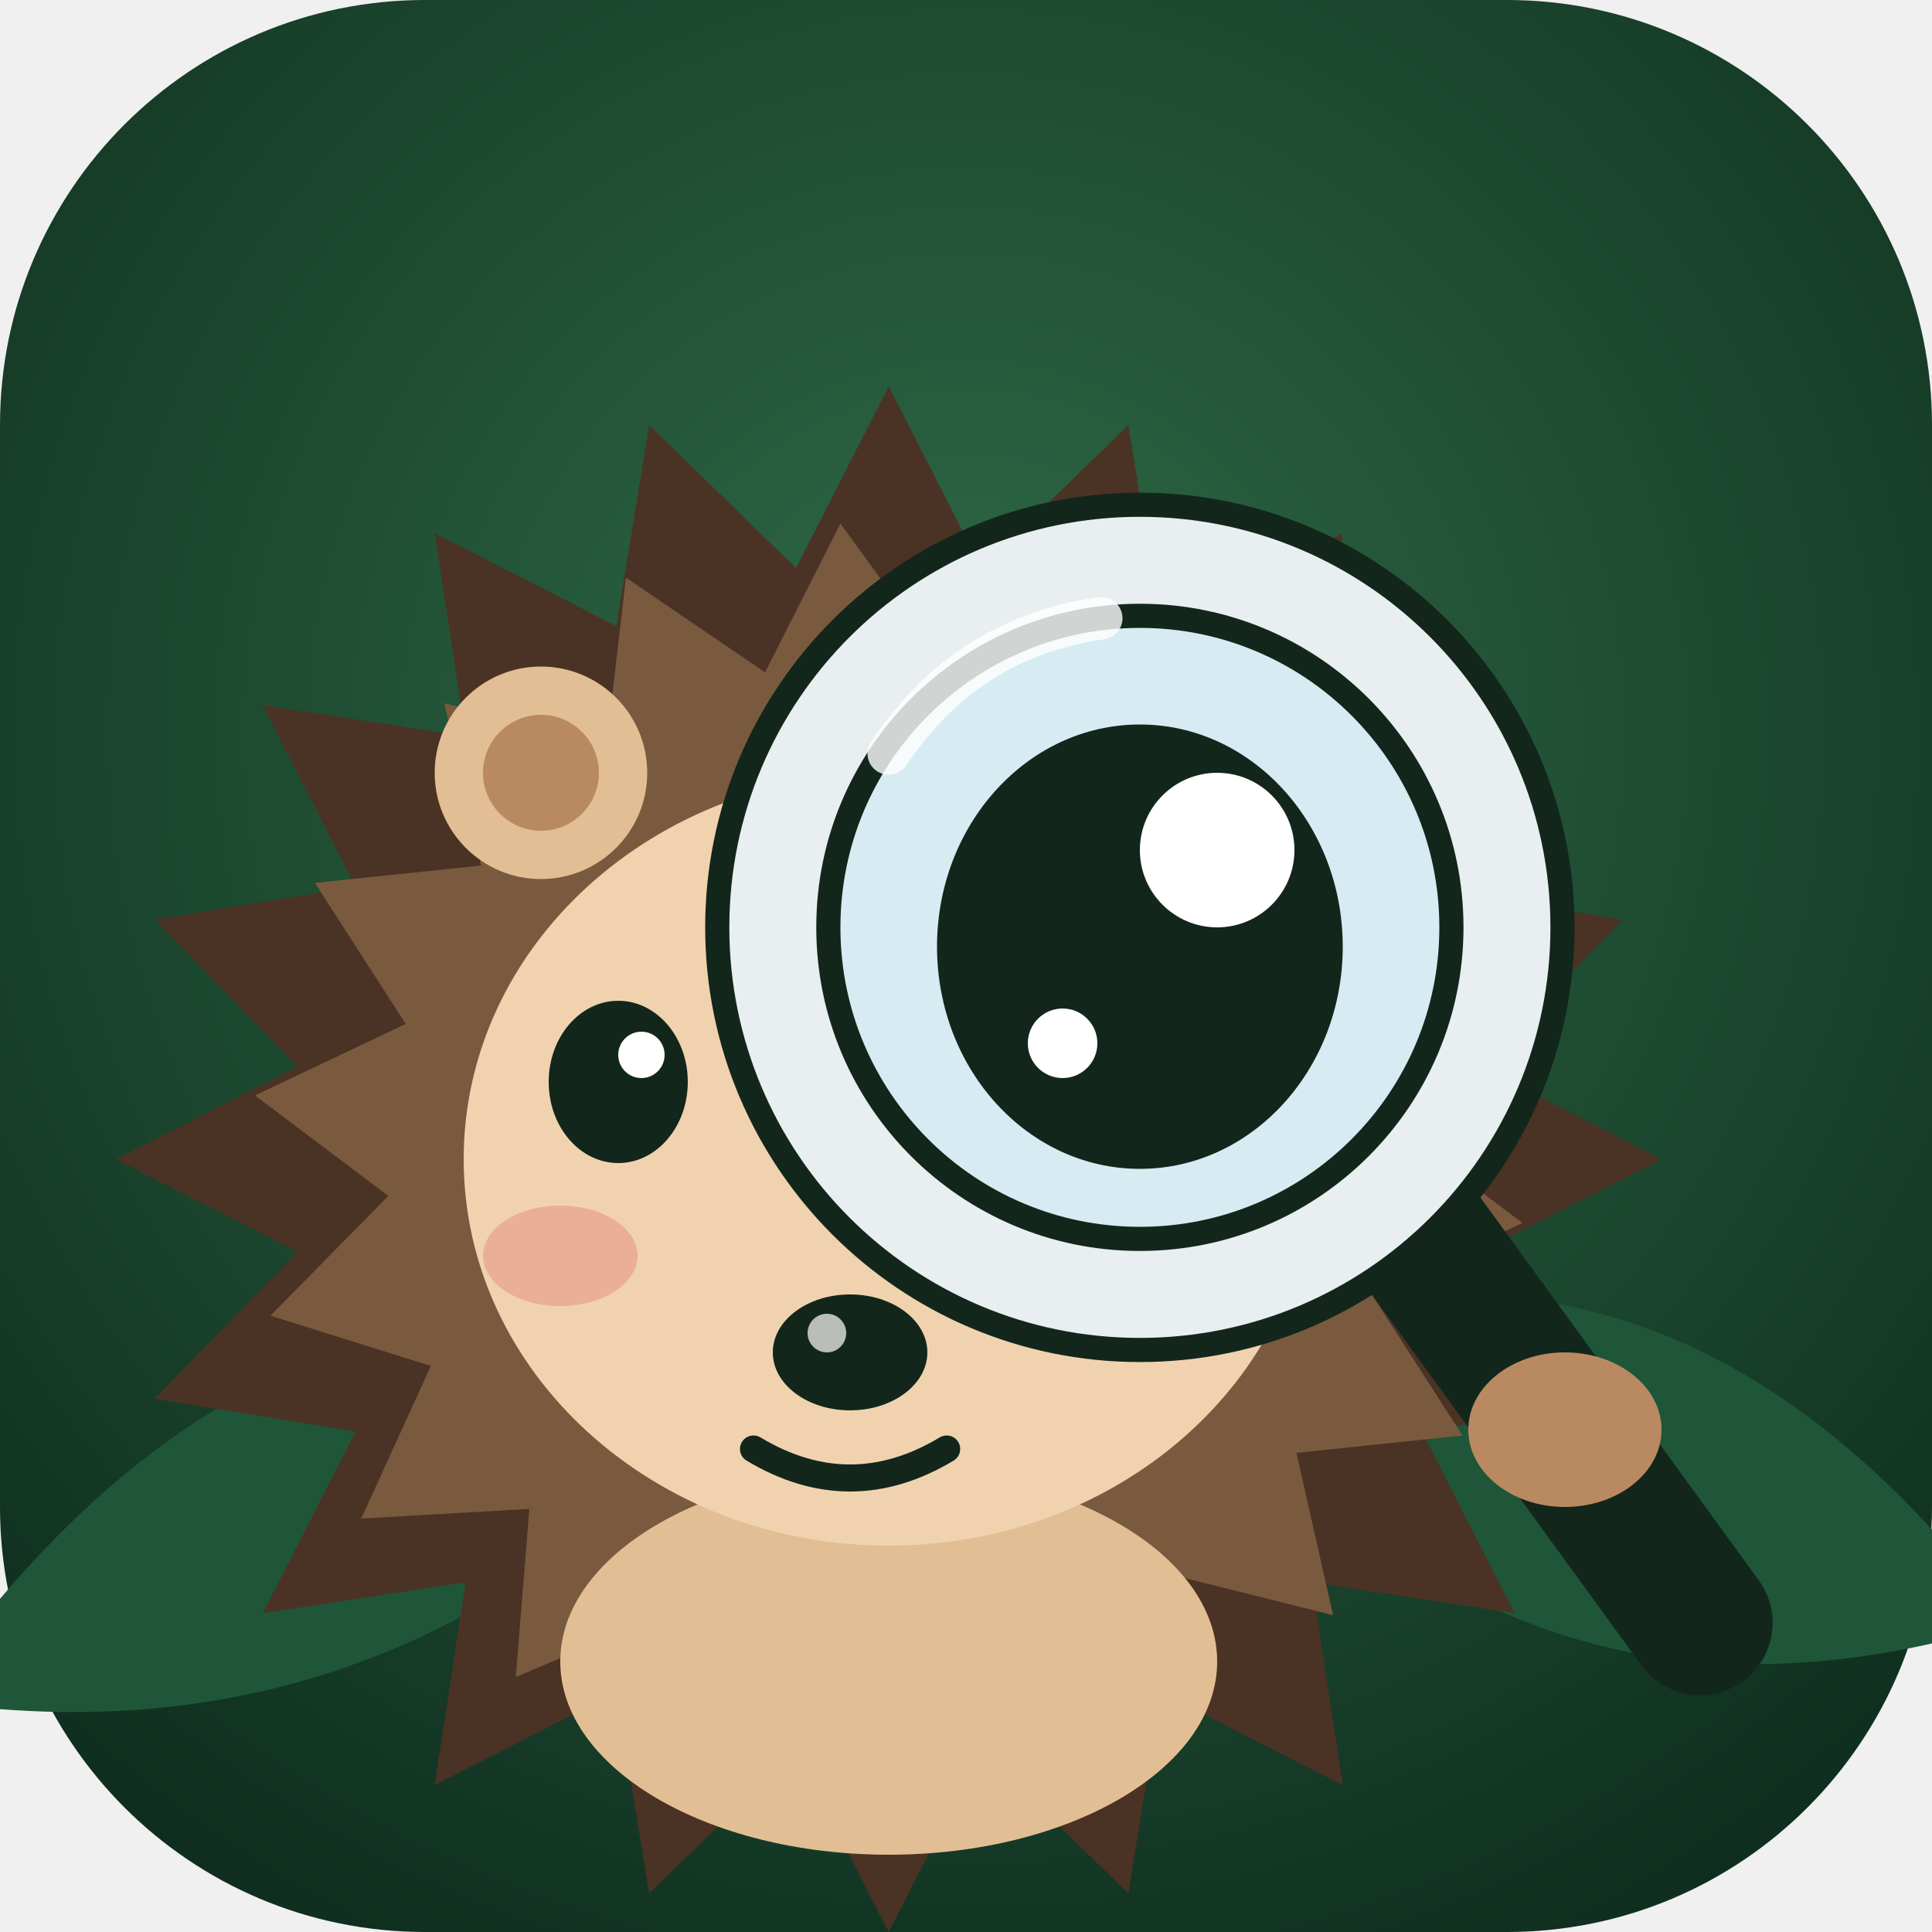
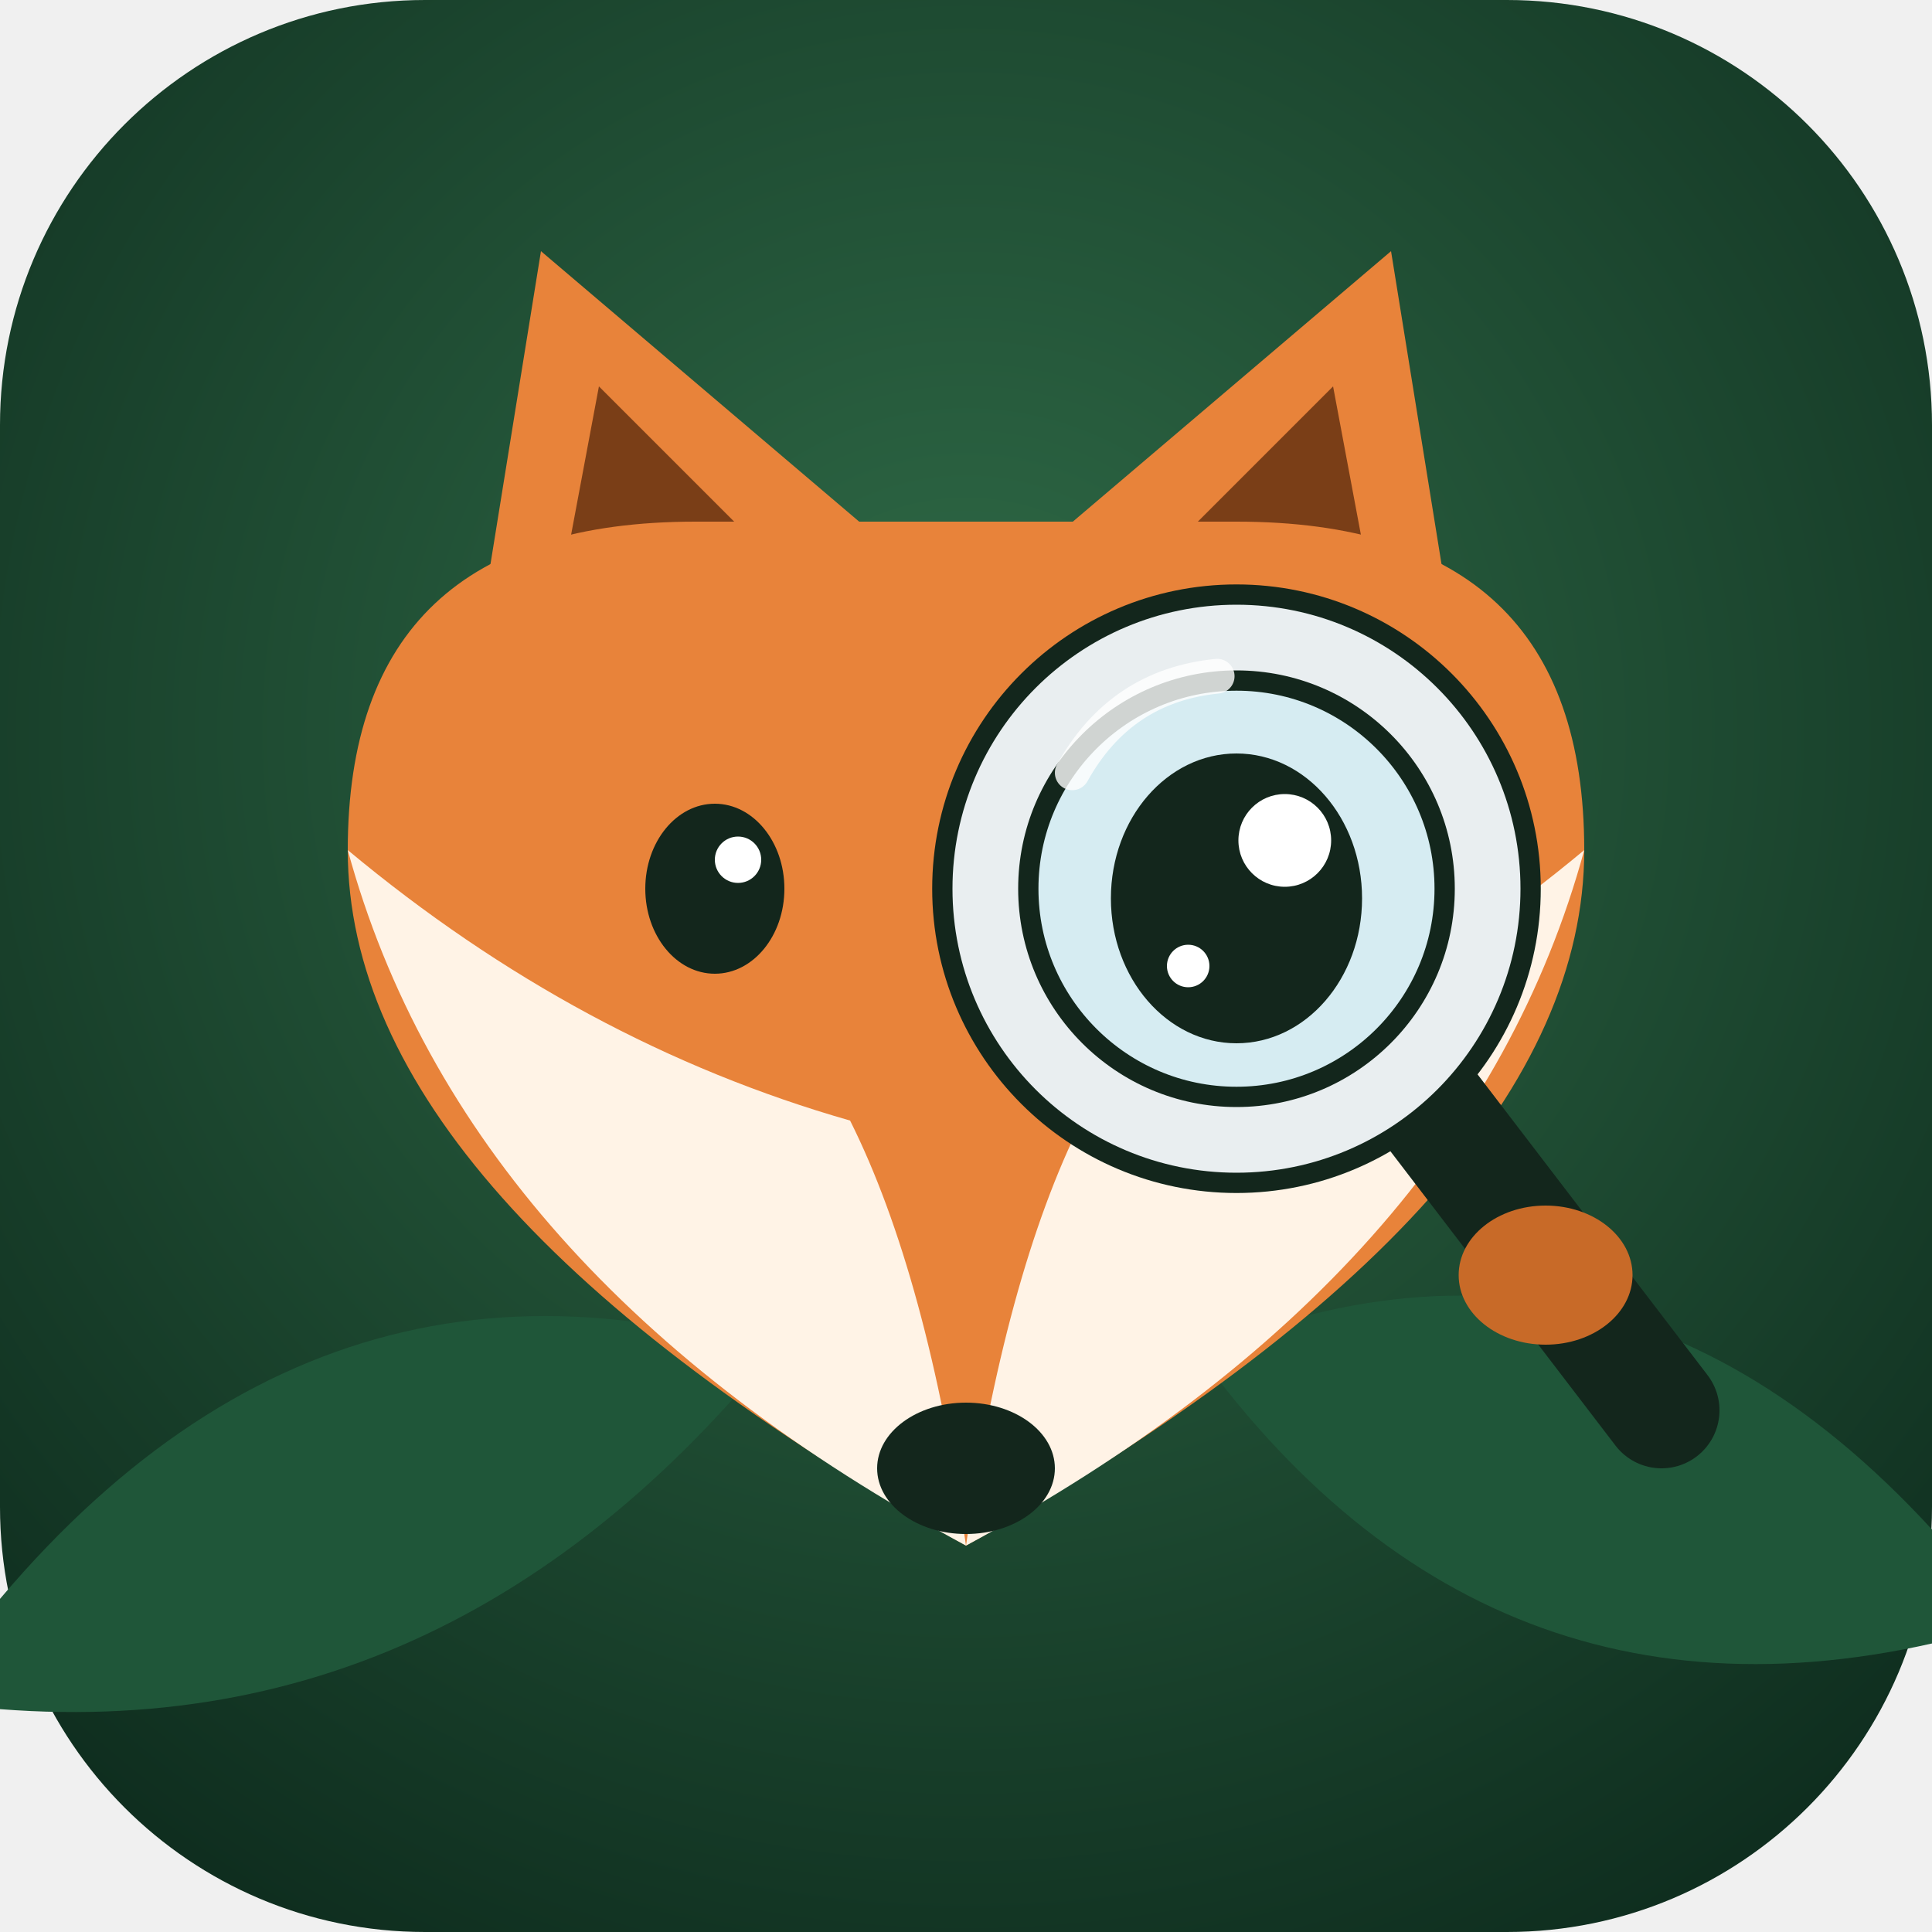
<svg xmlns="http://www.w3.org/2000/svg" width="1024" height="1024" viewBox="0 0 100 100">
  <defs>
    <radialGradient id="logoBg" cx="50%" cy="38%" r="70%">
      <stop offset="0" stop-color="#2F6B47" />
      <stop offset="1" stop-color="#0F2E1F" />
    </radialGradient>
  </defs>
  <rect x="0" y="0" width="100" height="100" rx="22" fill="url(#logoBg)" />
  <path d="M-4 88Q14 62 40 70Q22 92 -4 88Z" fill="#1F5639" />
  <path d="M104 84Q86 60 62 70Q78 92 104 84Z" fill="#1F5639" />
-   <path d="M86.0 60.0L76.6 64.8L84.0 72.4L73.6 74.1L78.4 83.5L67.9 81.9L69.5 92.4L60.1 87.6L58.4 98.0L50.8 90.6L46.0 100.0L41.2 90.6L33.6 98.0L31.9 87.6L22.5 92.4L24.1 81.9L13.6 83.5L18.4 74.1L8.0 72.4L15.4 64.8L6.0 60.0L15.4 55.2L8.0 47.6L18.4 45.9L13.6 36.5L24.1 38.1L22.5 27.6L31.9 32.4L33.6 22.0L41.2 29.4L46.0 20.0L50.8 29.4L58.4 22.0L60.1 32.4L69.5 27.6L67.9 38.1L78.4 36.5L73.6 45.9L84.0 47.6L76.6 55.2Z" fill="#4A3324" />
-   <path d="M78.8 63.3L71.0 67.0L75.7 74.3L67.1 75.2L69.0 83.6L60.6 81.5L59.6 90.1L52.4 85.2L48.5 92.9L43.4 85.9L37.1 91.8L34.7 83.4L26.7 86.8L27.4 78.1L18.7 78.6L22.3 70.7L14.0 68.1L20.1 61.9L13.2 56.7L21.0 53.0L16.3 45.7L24.9 44.8L23.0 36.4L31.4 38.5L32.4 29.9L39.6 34.8L43.5 27.1L48.6 34.1L54.9 28.2L57.3 36.6L65.3 33.2L64.6 41.9L73.3 41.4L69.7 49.3L78.0 51.9L71.9 58.1Z" fill="#7A5A3E" />
-   <circle cx="28" cy="40" r="5.5" fill="#E2BE94" />
-   <circle cx="28" cy="40" r="3" fill="#B98A62" />
-   <circle cx="64" cy="40" r="5.5" fill="#E2BE94" />
-   <ellipse cx="46" cy="86" rx="17" ry="10" fill="#E2BE94" />
-   <ellipse cx="46" cy="60" rx="22" ry="20" fill="#F0D3AE" />
-   <ellipse cx="32" cy="56" rx="3.6" ry="4.2" fill="#13261C" />
-   <circle cx="33.2" cy="54.6" r="1.2" fill="#fff" />
-   <ellipse cx="29" cy="65" rx="4" ry="2.6" fill="#E8A08A" opacity="0.7" />
-   <ellipse cx="44" cy="70" rx="4" ry="3" fill="#13261C" />
-   <circle cx="42.8" cy="69" r="1" fill="#fff" opacity="0.7" />
-   <path d="M39 75Q44 78 49 75" stroke="#13261C" stroke-width="1.4" fill="none" stroke-linecap="round" />
-   <path d="M72 62L88 84" stroke="#13261C" stroke-width="7.5" stroke-linecap="round" />
-   <circle cx="59" cy="48" r="19" fill="#D6ECF2" />
-   <ellipse cx="59" cy="49" rx="10.5" ry="11.5" fill="#13261C" />
-   <circle cx="63" cy="44" r="4" fill="#fff" />
-   <circle cx="55" cy="54" r="1.8" fill="#fff" />
-   <circle cx="59" cy="48" r="19" fill="none" stroke="#13261C" stroke-width="7" />
-   <circle cx="59" cy="48" r="19" fill="none" stroke="#E9EEF0" stroke-width="4.5" />
-   <path d="M46 39Q50 33 57 32" stroke="#fff" stroke-width="2.2" fill="none" stroke-linecap="round" opacity="0.8" />
-   <ellipse cx="81" cy="74" rx="5" ry="4" fill="#B98A62" />
+   <path d="M23 44L28 13L48 30Z" fill="#E8833A" />
+   <path d="M77 44L72 13L52 30Z" fill="#E8833A" />
+   <path d="M28 36L31 20L41 30Z" fill="#7A3E17" />
+   <path d="M72 36L69 20L59 30Z" fill="#7A3E17" />
+   <path d="M18 44Q18 27 36 27L64 27Q82 27 82 44Q82 62 50 80Q18 62 18 44Z" fill="#E8833A" />
+   <path d="M18 44Q30 54 44 58Q48 66 50 80Q24 66 18 44Z" fill="#FFF3E6" />
+   <path d="M82 44Q70 54 56 58Q52 66 50 80Q76 66 82 44Z" fill="#FFF3E6" />
+   <ellipse cx="37" cy="46" rx="3.6" ry="4.4" fill="#13261C" />
+   <circle cx="38.2" cy="44.5" r="1.2" fill="#fff" />
+   <ellipse cx="50" cy="76" rx="4.6" ry="3.4" fill="#13261C" />
+   <path d="M73 56L86 73" stroke="#13261C" stroke-width="6" stroke-linecap="round" />
+   <circle cx="64" cy="46" r="13" fill="#D6ECF2" />
+   <ellipse cx="64" cy="46.5" rx="6.5" ry="7.5" fill="#13261C" />
+   <circle cx="66.5" cy="43.5" r="2.4" fill="#fff" />
+   <circle cx="61.5" cy="50" r="1.1" fill="#fff" />
+   <circle cx="64" cy="46" r="13" fill="none" stroke="#13261C" stroke-width="5.5" />
+   <circle cx="64" cy="46" r="13" fill="none" stroke="#E9EEF0" stroke-width="3.4" />
+   <path d="M55.5 40Q58 35.5 63 35" stroke="#fff" stroke-width="1.8" fill="none" stroke-linecap="round" opacity="0.8" />
+   <ellipse cx="80" cy="66" rx="4.5" ry="3.6" fill="#C86A28" />
</svg>
